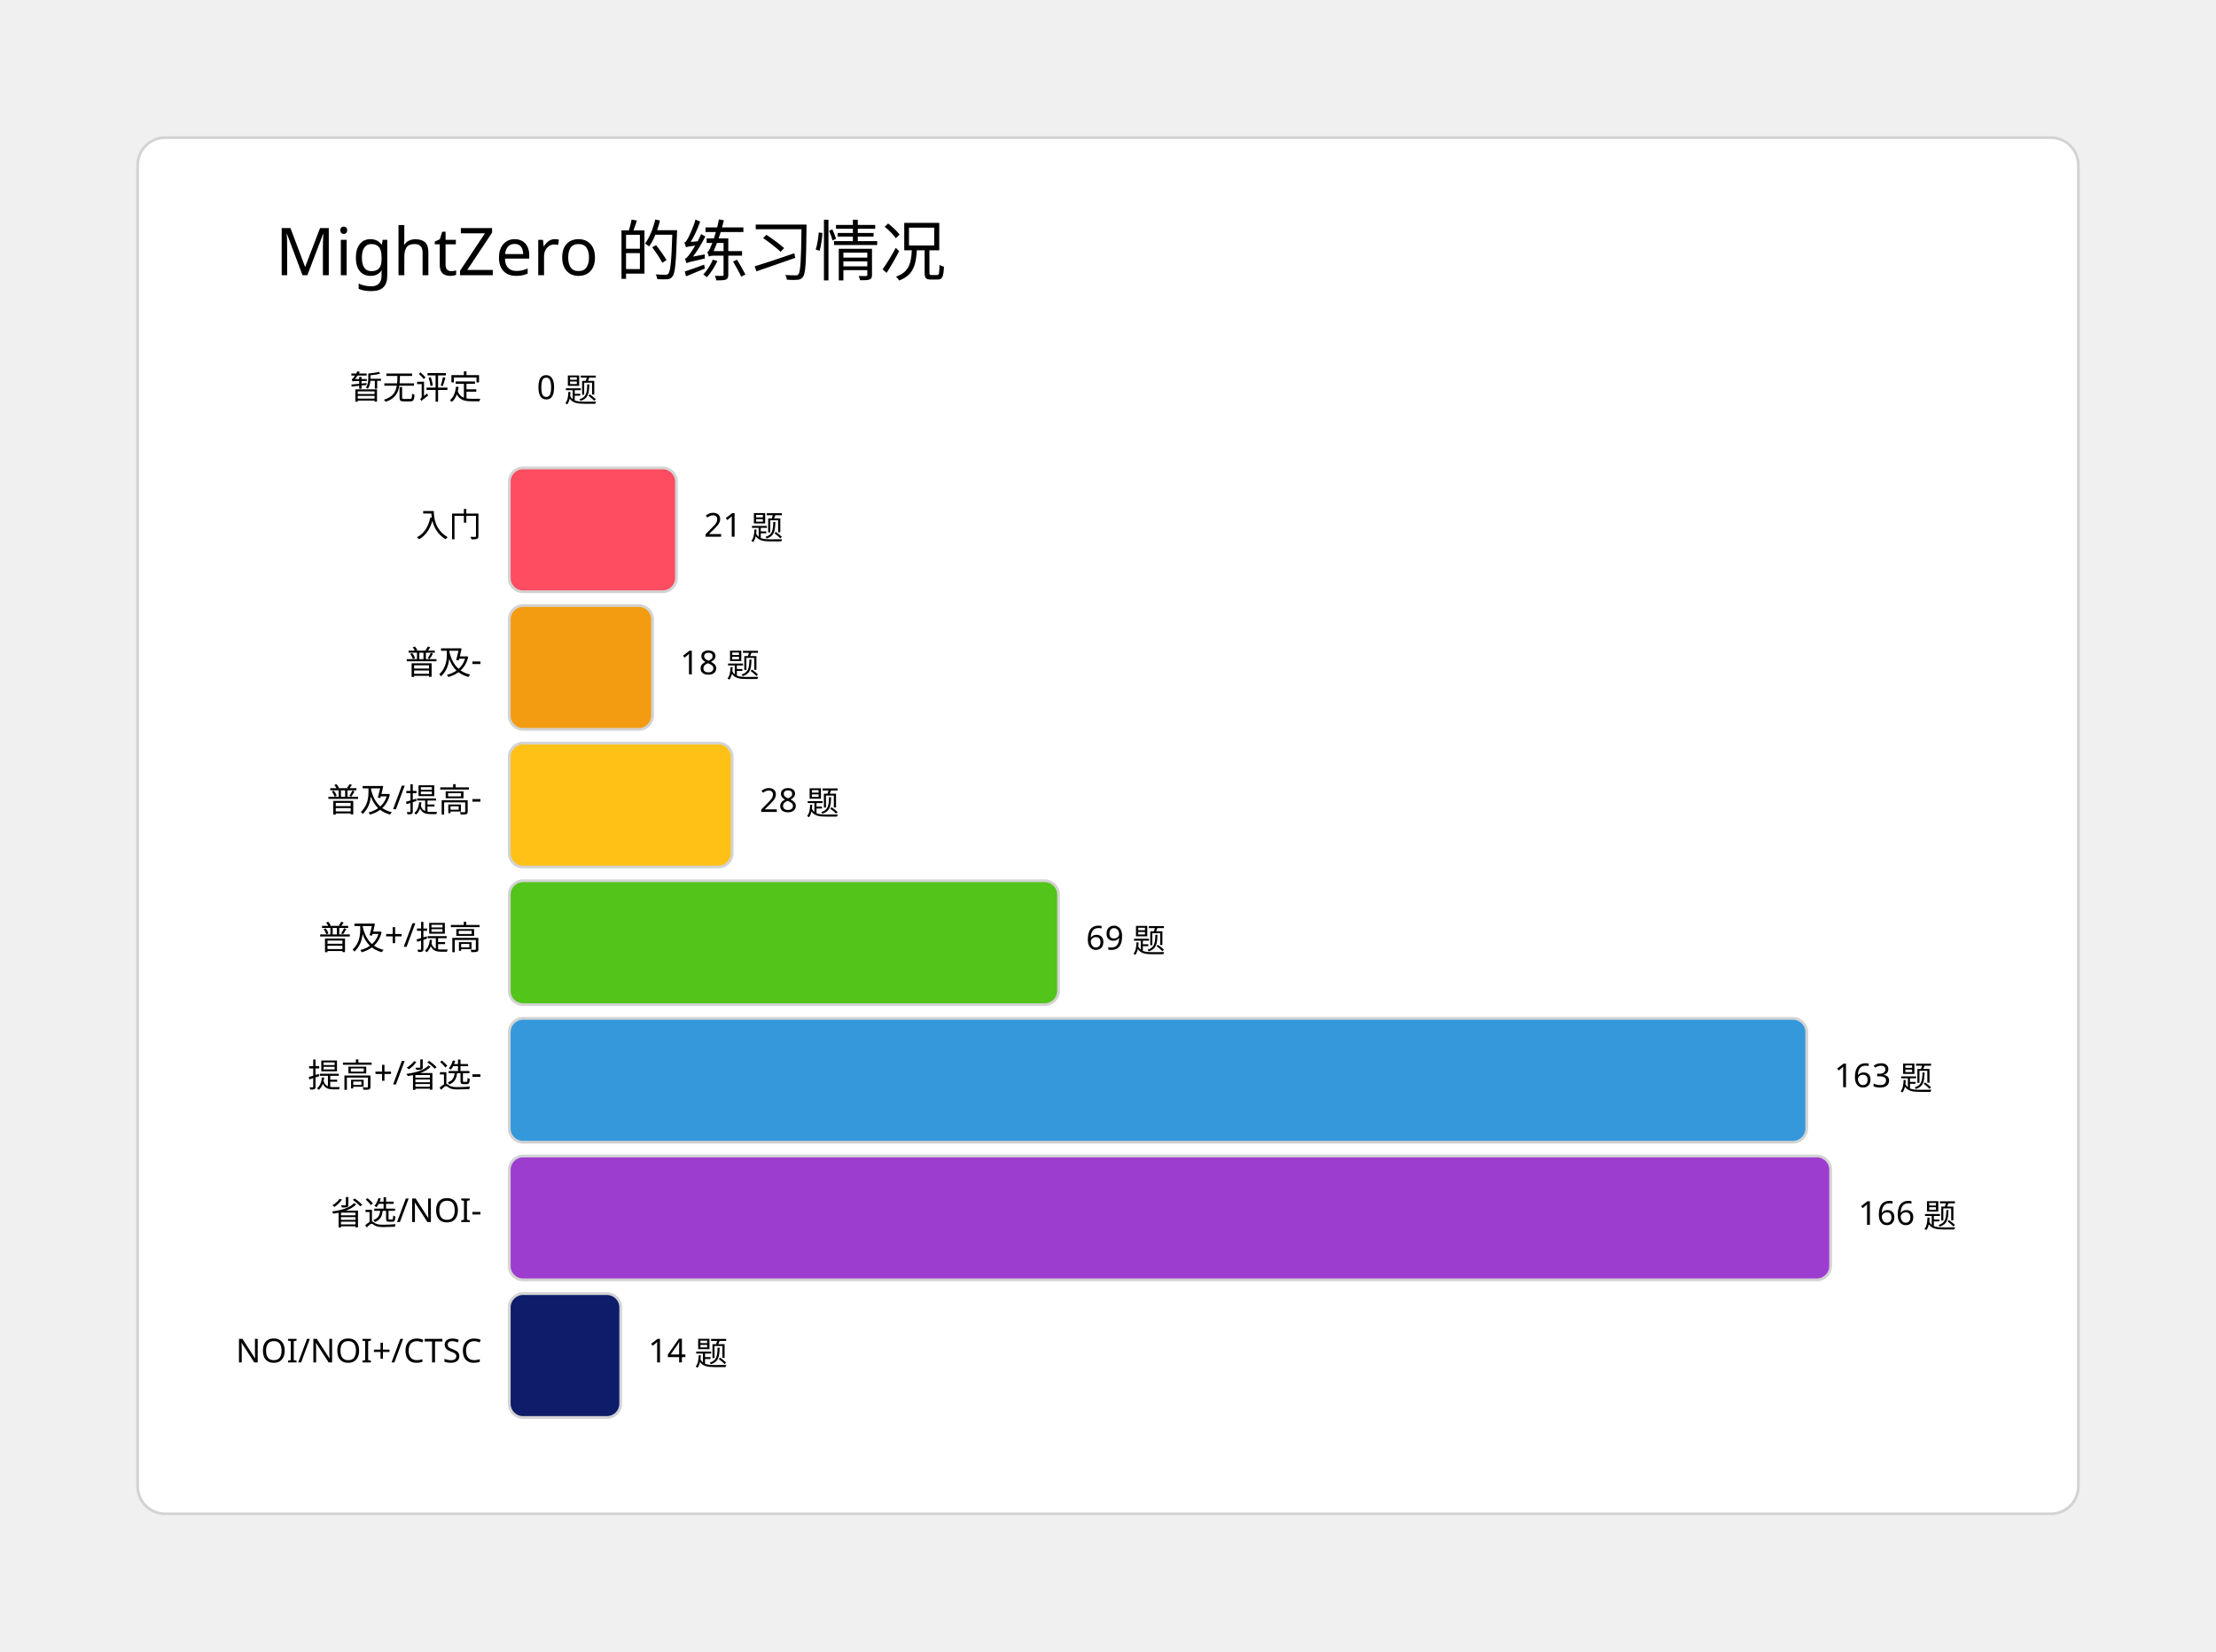
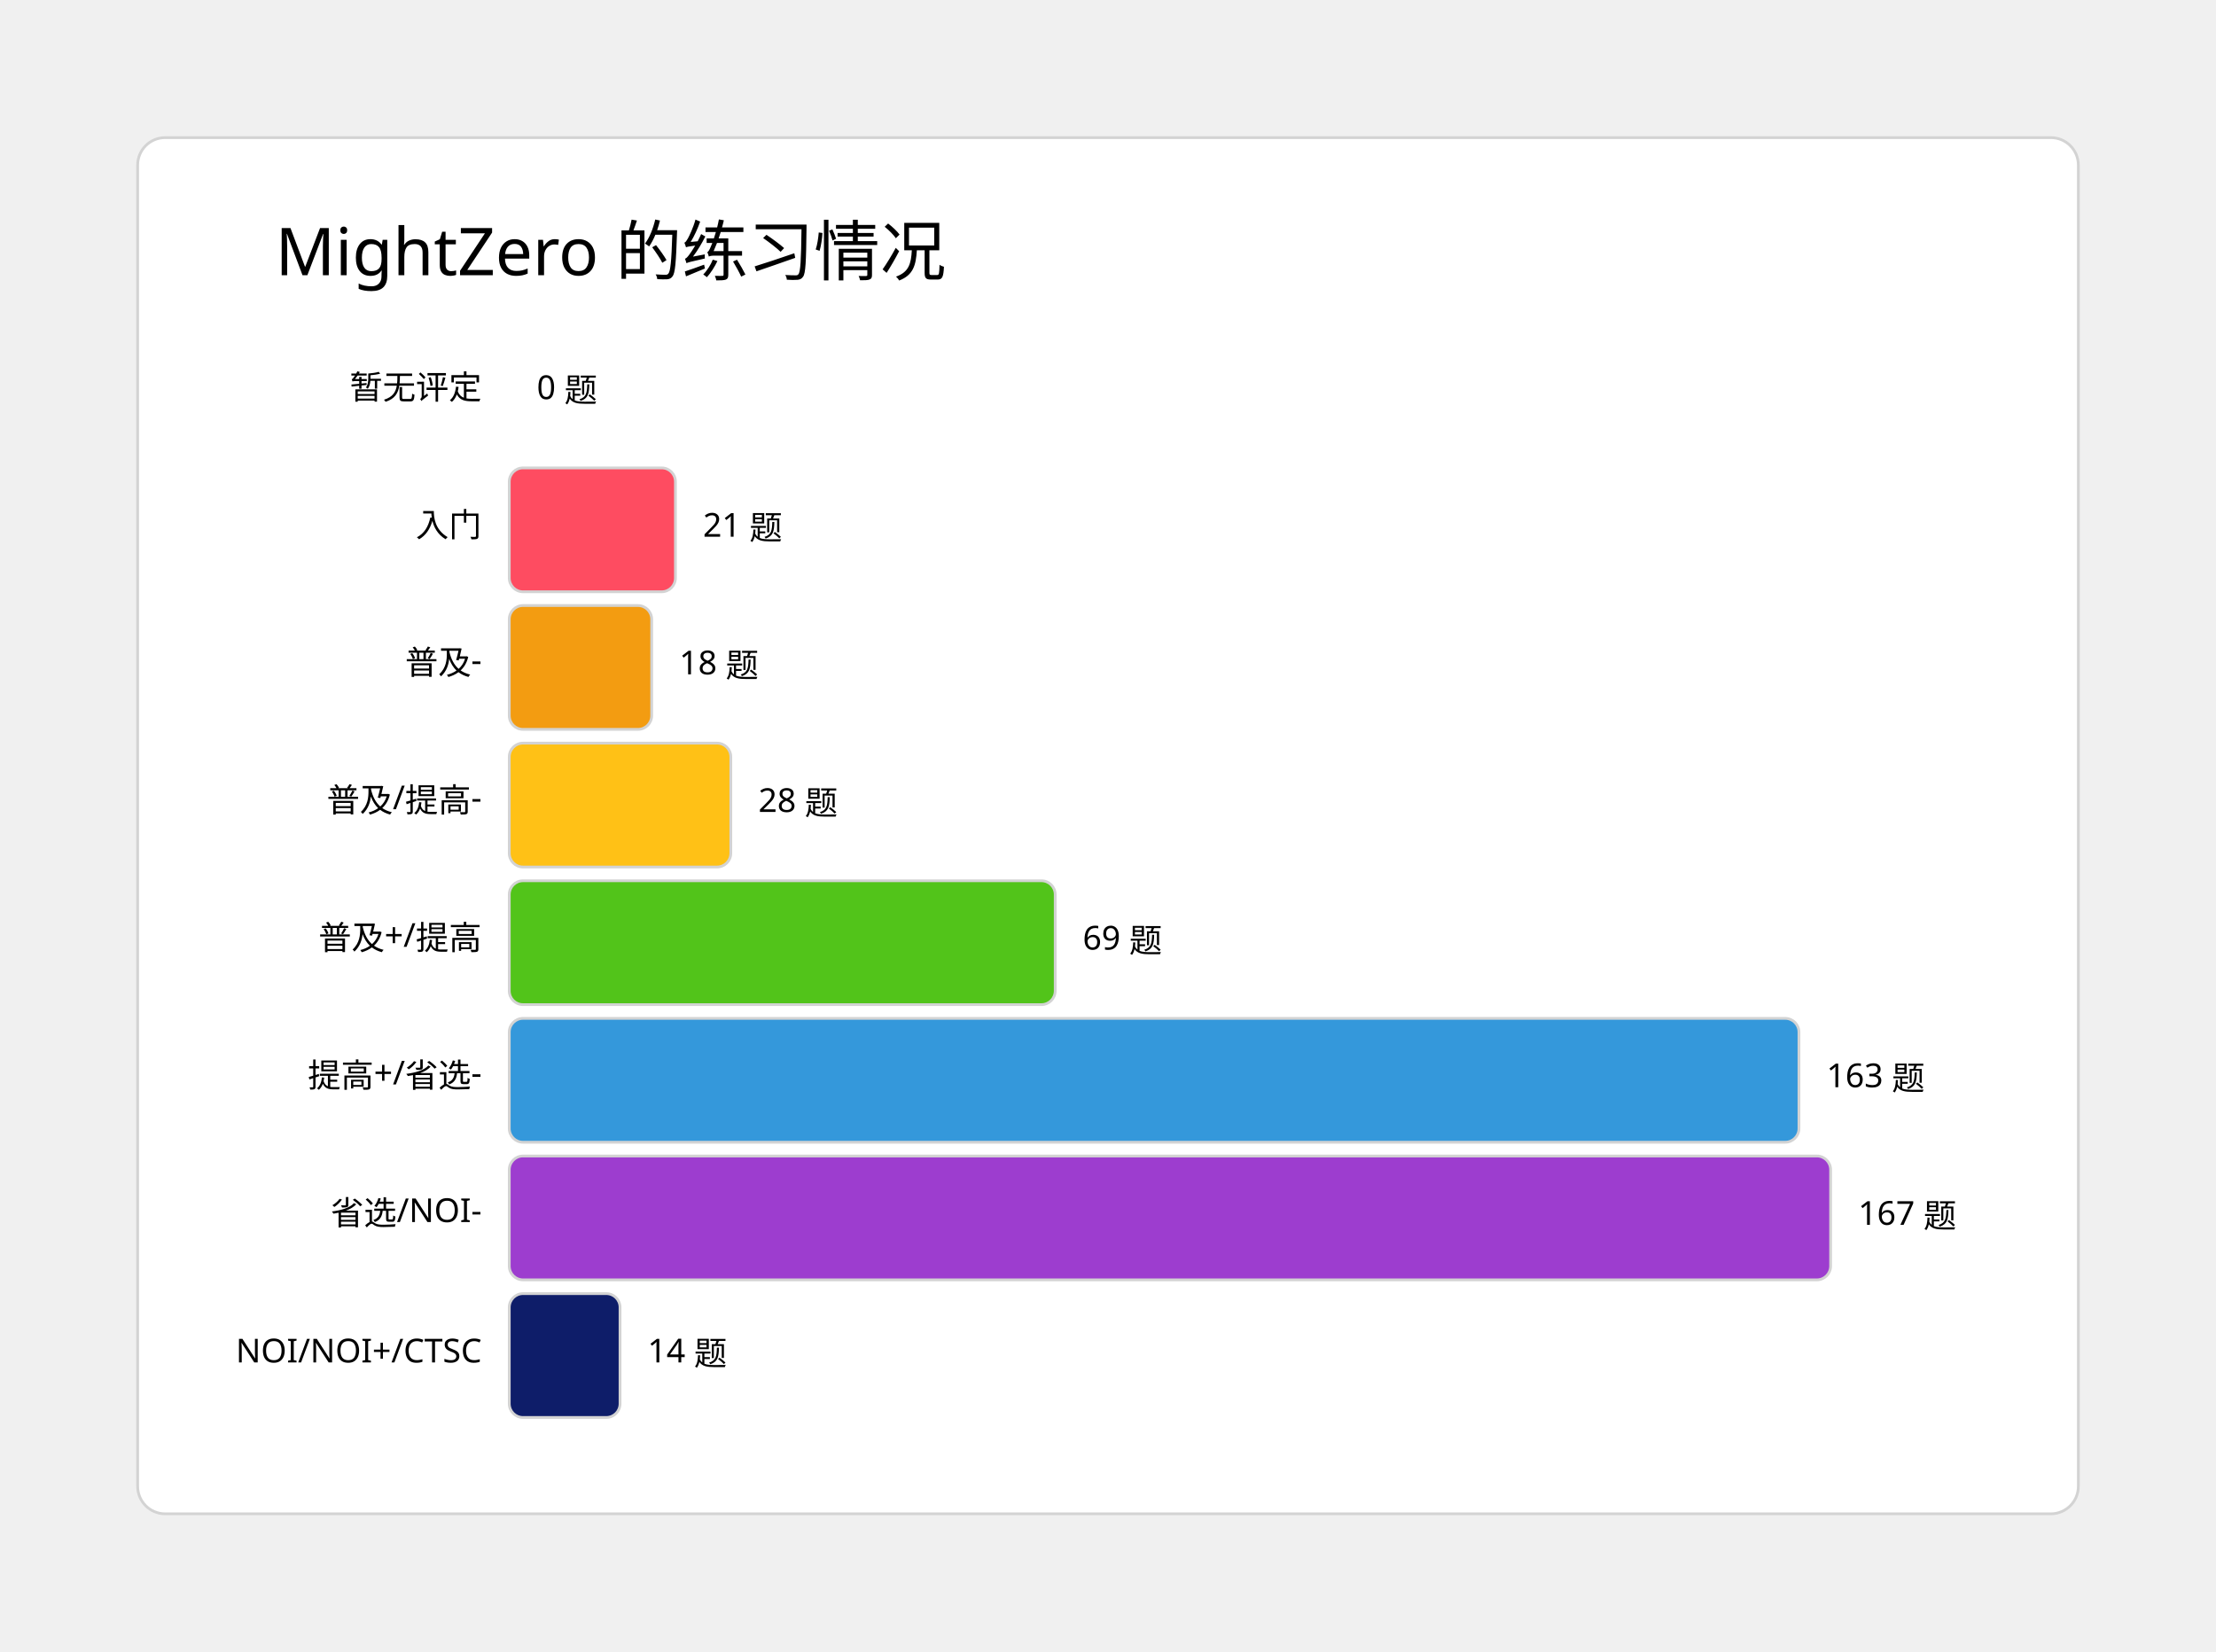
<svg xmlns="http://www.w3.org/2000/svg" baseProfile="tiny" height="600" version="1.2" width="805">
  <defs />
  <rect fill="white" height="500" rx="10" ry="10" stroke="lightgray" stroke-width="1" width="705" x="50" y="50" />
  <text font-family="SimHei" font-size="24" text-anchor="start" x="100" y="100">MightZero 的练习情况</text>
  <rect fill="#bfbfbf" height="45.0" rx="5" ry="5" stroke="lightgray" stroke-width="1" width="0.0" x="185" y="120.0" />
  <text font-family="SimHei" font-size="12" text-anchor="start" x="195.0" y="145.0">0 题</text>
  <text font-family="SimHei" font-size="12" text-anchor="end" x="175" y="145.0">暂无评定</text>
-   <rect fill="#fe4c61" height="45.0" rx="5" ry="5" stroke="lightgray" stroke-width="1" width="60.723" x="185" y="170.0" />
-   <text font-family="SimHei" font-size="12" text-anchor="start" x="255.723" y="195.0">21 题</text>
+   <rect fill="#fe4c61" height="45.0" rx="5" ry="5" stroke="lightgray" stroke-width="1" width="60.359" x="185" y="170.0" />
+   <text font-family="SimHei" font-size="12" text-anchor="start" x="255.359" y="195.0">21 题</text>
  <text font-family="SimHei" font-size="12" text-anchor="end" x="175" y="195.0">入门</text>
-   <rect fill="#f39c11" height="45.0" rx="5" ry="5" stroke="lightgray" stroke-width="1" width="52.048" x="185" y="220.0" />
-   <text font-family="SimHei" font-size="12" text-anchor="start" x="247.048" y="245.0">18 题</text>
+   <rect fill="#f39c11" height="45.0" rx="5" ry="5" stroke="lightgray" stroke-width="1" width="51.736" x="185" y="220.0" />
+   <text font-family="SimHei" font-size="12" text-anchor="start" x="246.737" y="245.0">18 题</text>
  <text font-family="SimHei" font-size="12" text-anchor="end" x="175" y="245.0">普及-</text>
-   <rect fill="#ffc116" height="45.0" rx="5" ry="5" stroke="lightgray" stroke-width="1" width="80.964" x="185" y="270.0" />
-   <text font-family="SimHei" font-size="12" text-anchor="start" x="275.964" y="295.0">28 题</text>
+   <rect fill="#ffc116" height="45.0" rx="5" ry="5" stroke="lightgray" stroke-width="1" width="80.479" x="185" y="270.0" />
+   <text font-family="SimHei" font-size="12" text-anchor="start" x="275.479" y="295.0">28 题</text>
  <text font-family="SimHei" font-size="12" text-anchor="end" x="175" y="295.0">普及/提高-</text>
-   <rect fill="#52c41a" height="45.0" rx="5" ry="5" stroke="lightgray" stroke-width="1" width="199.518" x="185" y="320.0" />
-   <text font-family="SimHei" font-size="12" text-anchor="start" x="394.518" y="345.0">69 题</text>
+   <rect fill="#52c41a" height="45.0" rx="5" ry="5" stroke="lightgray" stroke-width="1" width="198.323" x="185" y="320.0" />
+   <text font-family="SimHei" font-size="12" text-anchor="start" x="393.323" y="345.0">69 题</text>
  <text font-family="SimHei" font-size="12" text-anchor="end" x="175" y="345.0">普及+/提高</text>
-   <rect fill="#3498db" height="45.0" rx="5" ry="5" stroke="lightgray" stroke-width="1" width="471.325" x="185" y="370.0" />
-   <text font-family="SimHei" font-size="12" text-anchor="start" x="666.325" y="395.0">163 题</text>
+   <rect fill="#3498db" height="45.0" rx="5" ry="5" stroke="lightgray" stroke-width="1" width="468.503" x="185" y="370.0" />
+   <text font-family="SimHei" font-size="12" text-anchor="start" x="663.503" y="395.0">163 题</text>
  <text font-family="SimHei" font-size="12" text-anchor="end" x="175" y="395.0">提高+/省选-</text>
  <rect fill="#9d3dcf" height="45.0" rx="5" ry="5" stroke="lightgray" stroke-width="1" width="480.0" x="185" y="420.0" />
-   <text font-family="SimHei" font-size="12" text-anchor="start" x="675.0" y="445.0">166 题</text>
+   <text font-family="SimHei" font-size="12" text-anchor="start" x="675.0" y="445.0">167 题</text>
  <text font-family="SimHei" font-size="12" text-anchor="end" x="175" y="445.0">省选/NOI-</text>
-   <rect fill="#0e1d69" height="45.0" rx="5" ry="5" stroke="lightgray" stroke-width="1" width="40.482" x="185" y="470.0" />
-   <text font-family="SimHei" font-size="12" text-anchor="start" x="235.482" y="495.0">14 题</text>
+   <rect fill="#0e1d69" height="45.0" rx="5" ry="5" stroke="lightgray" stroke-width="1" width="40.239" x="185" y="470.0" />
+   <text font-family="SimHei" font-size="12" text-anchor="start" x="235.24" y="495.0">14 题</text>
  <text font-family="SimHei" font-size="12" text-anchor="end" x="175" y="495.0">NOI/NOI+/CTSC</text>
-   <text font-family="SimHei" font-size="14" opacity="0" text-anchor="start" x="-1000" y="-1000">生成时间: 2025-01-15 00:51:16</text>
+   <text font-family="SimHei" font-size="14" opacity="0" text-anchor="start" x="-1000" y="-1000">生成时间: 2025-01-15 12:44:16</text>
</svg>
